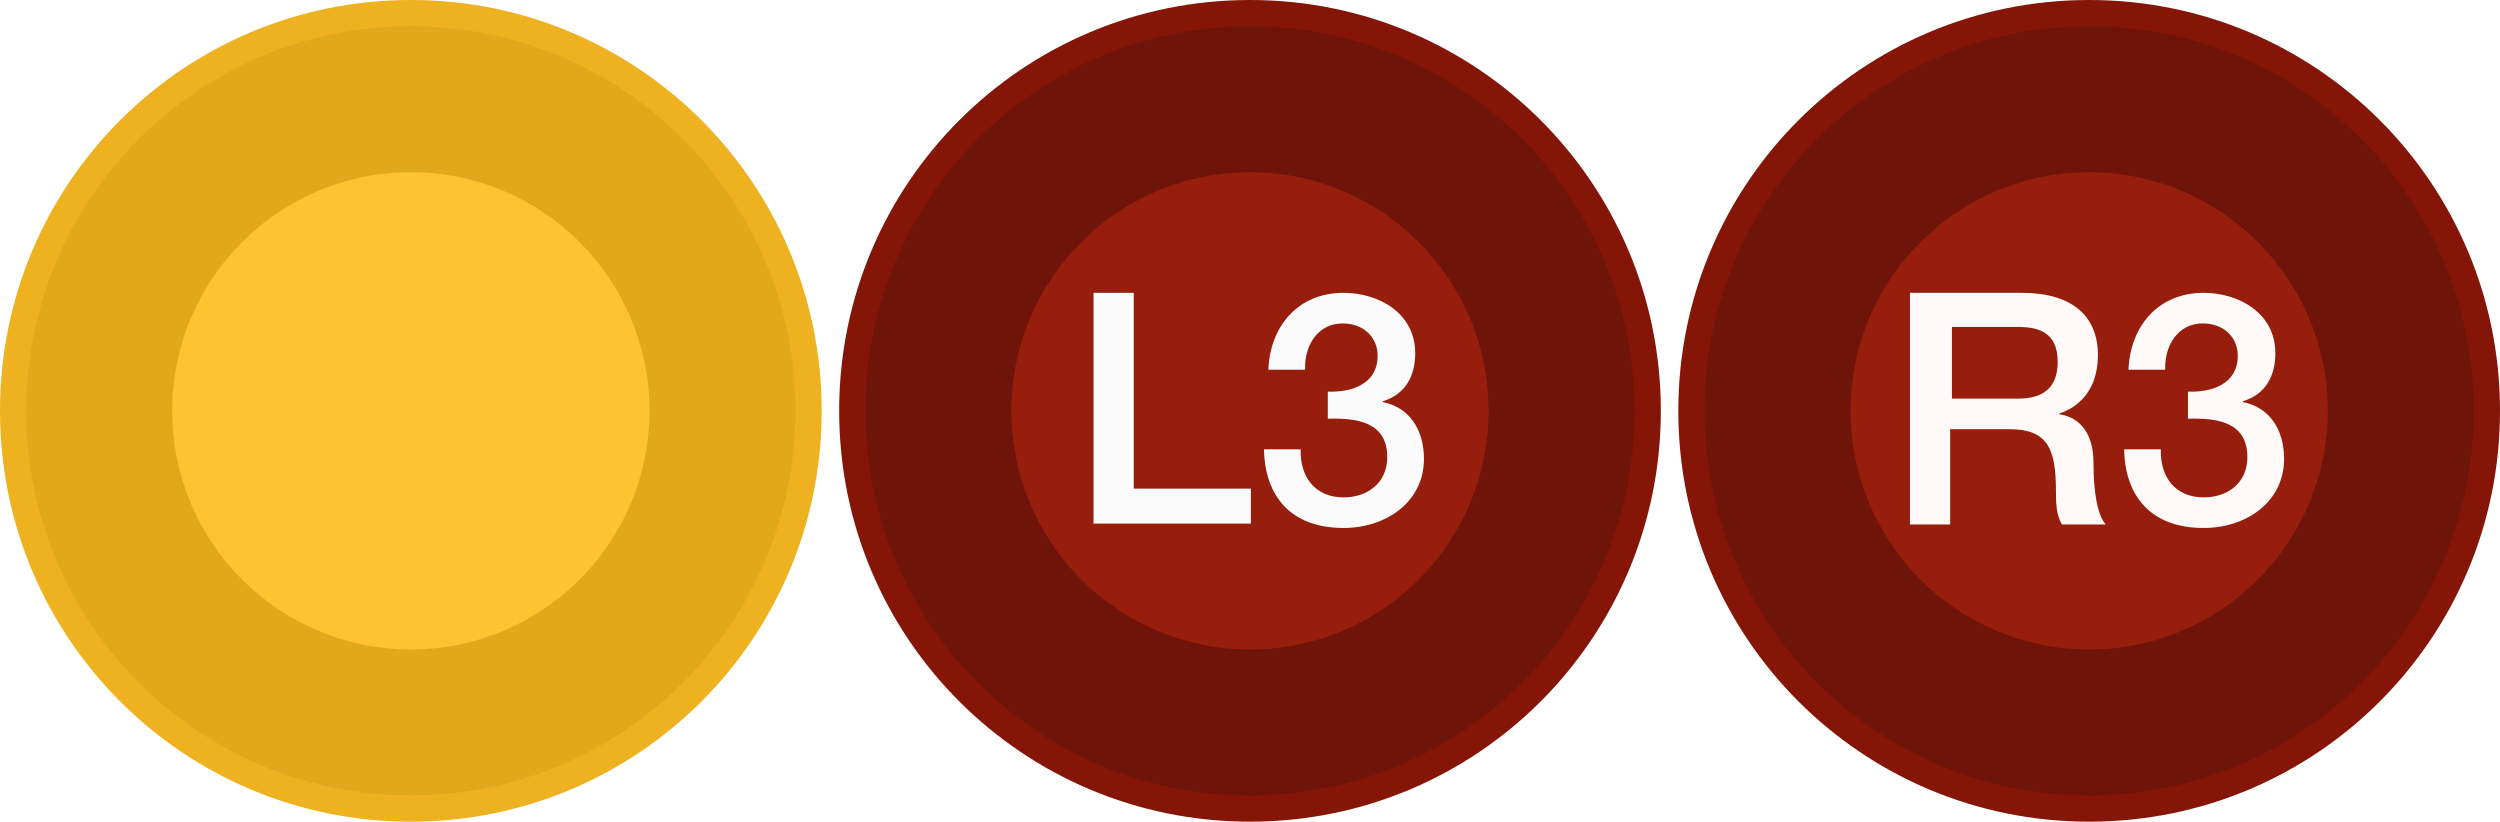
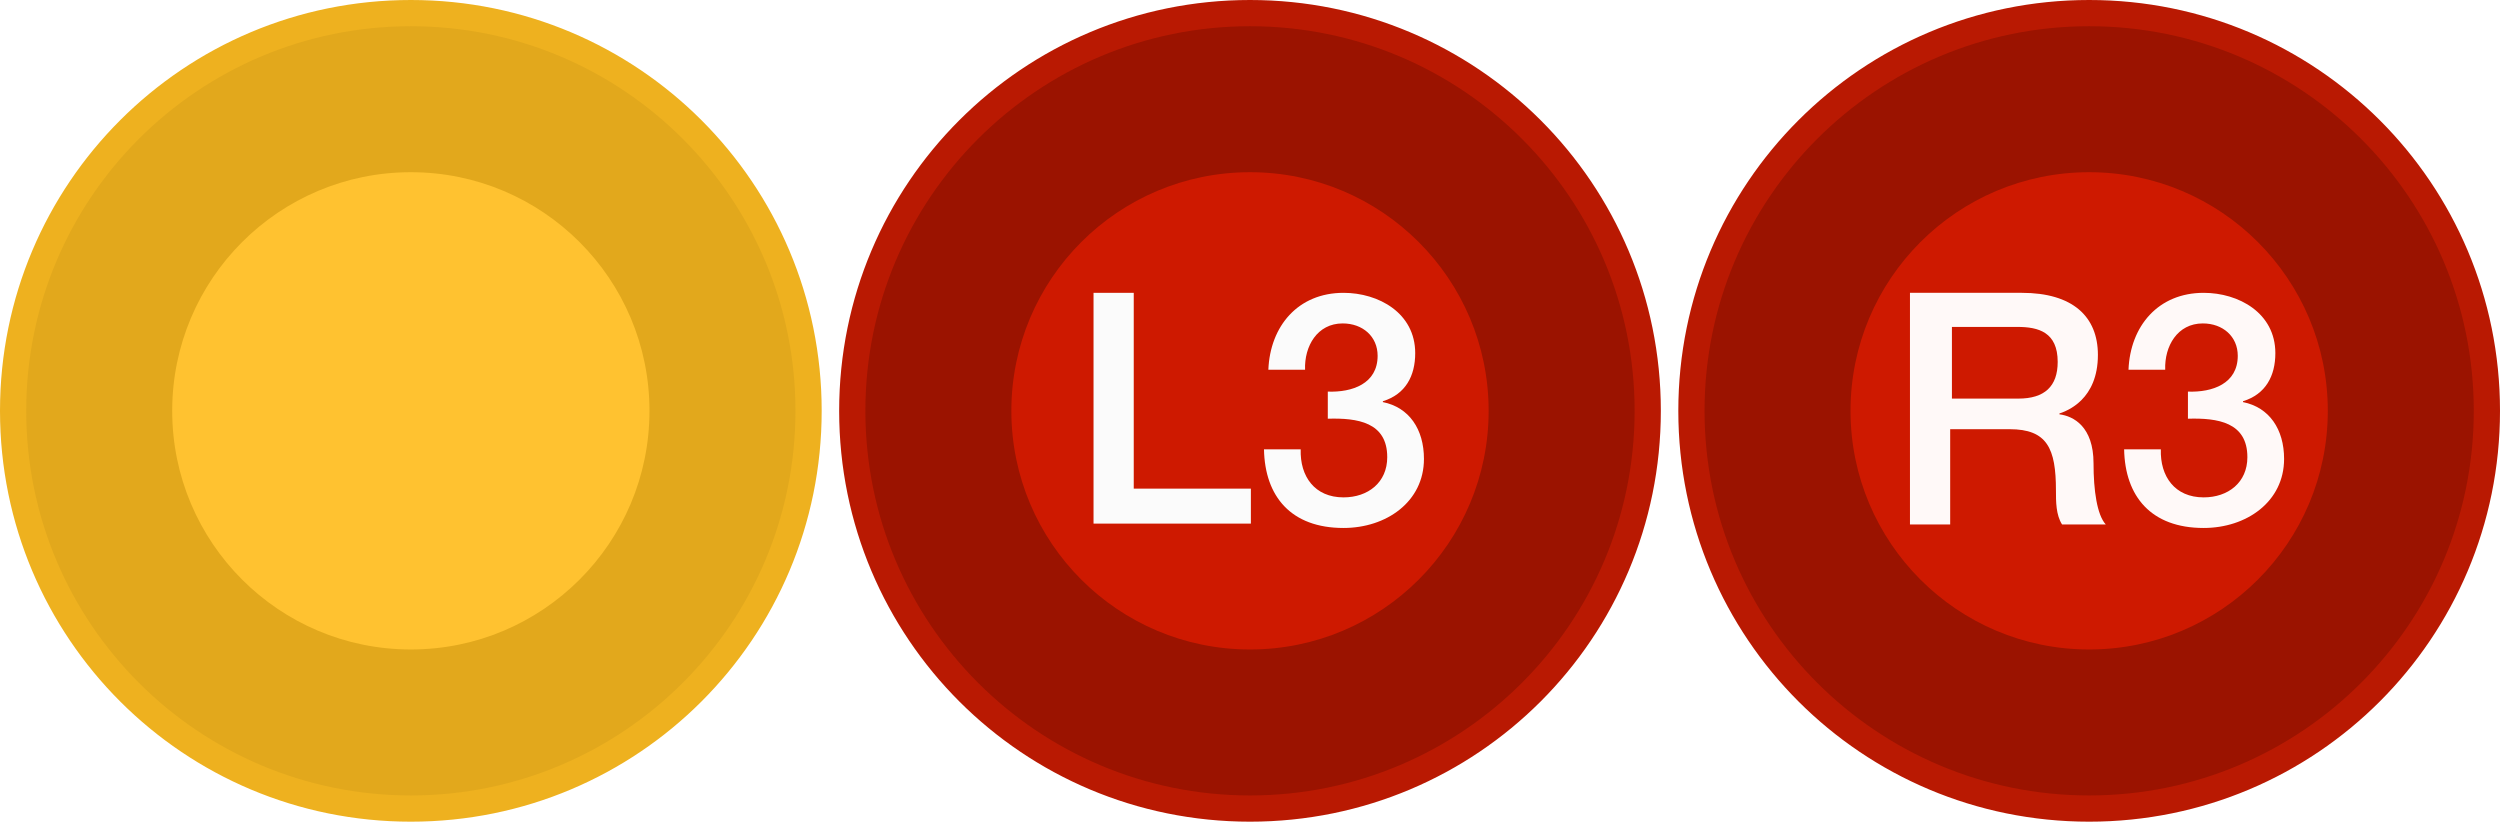
<svg xmlns="http://www.w3.org/2000/svg" version="1.1" id="Layer_1" x="0px" y="0px" width="286px" height="94px" viewBox="-816 494 286 94" style="enable-background:new -816 494 286 94;" xml:space="preserve">
  <defs id="defs6415" />
  <style type="text/css" id="style6358">
	.st0{fill:#C1272D;}
	.st1{fill:#CF2A32;}
	.st2{fill:#E02D39;}
	.st3{fill:#3ED8D2;}
	.st4{fill:#30D5CD;}
	.st5{fill:#1FD2C6;}
</style>
  <g id="g6410">
    <g id="g6372">
      <g id="g6370">
        <g id="g6366">
          <path class="st0" d="M-769,586.5c-25.1,0-45.5-20.4-45.5-45.5s20.4-45.5,45.5-45.5s45.5,20.4,45.5,45.5S-743.9,586.5-769,586.5z      " id="path6360" style="fill:#e2a81c;fill-opacity:1" />
          <g id="g6364">
            <path class="st1" d="M-769,497c24.3,0,44,19.7,44,44s-19.7,44-44,44s-44-19.7-44-44S-793.3,497-769,497 M-769,494       c-26,0-47,21-47,47s21,47,47,47s47-21,47-47S-743,494-769,494L-769,494z" id="path6362" style="fill:#eeb11f;fill-opacity:1" />
          </g>
        </g>
        <circle class="st2" cx="-769" cy="541" r="27.3" id="circle6368" style="fill:#ffc230;fill-opacity:1" />
      </g>
    </g>
    <g id="g6390">
      <g id="g6380">
-         <path class="st3" d="M-673,586.5c-25.1,0-45.5-20.4-45.5-45.5s20.4-45.5,45.5-45.5s45.5,20.4,45.5,45.5S-647.9,586.5-673,586.5z" id="path6374" style="fill:#6e1408;fill-opacity:1" />
+         <path class="st3" d="M-673,586.5c-25.1,0-45.5-20.4-45.5-45.5s20.4-45.5,45.5-45.5s45.5,20.4,45.5,45.5S-647.9,586.5-673,586.5z" id="path6374" style="fill:#9b1300;fill-opacity:1" />
        <g id="g6378">
-           <path class="st4" d="M-673,497c24.3,0,44,19.7,44,44s-19.7,44-44,44s-44-19.7-44-44S-697.3,497-673,497 M-673,494      c-26,0-47,21-47,47s21,47,47,47s47-21,47-47S-647,494-673,494L-673,494z" id="path6376" style="fill:#851506;fill-opacity:1" />
+           <path class="st4" d="M-673,497c24.3,0,44,19.7,44,44s-19.7,44-44,44s-44-19.7-44-44S-697.3,497-673,497 M-673,494      c-26,0-47,21-47,47s21,47,47,47s47-21,47-47S-647,494-673,494L-673,494z" id="path6376" style="fill:#b91902;fill-opacity:1" />
        </g>
      </g>
-       <circle class="st5" cx="-673" cy="541" r="27.3" id="circle6382" style="fill:#971d0c;fill-opacity:1" />
+       <circle class="st5" cx="-673" cy="541" r="27.3" id="circle6382" style="fill:#ce1900;fill-opacity:1" />
      <g id="g6388">
        <path d="M-690.9,527.5h4.6v22.4h13.4v4h-18V527.5z" id="path6384" style="fill:#fbfbfb;fill-opacity:1" />
        <path d="M-664.1,538.8c2.8,0.1,5.7-0.9,5.7-4.1c0-2.2-1.7-3.7-4-3.7c-2.9,0-4.4,2.6-4.3,5.3h-4.2c0.2-5,3.4-8.8,8.6-8.8     c4,0,8.2,2.3,8.2,6.9c0,2.6-1.1,4.7-3.7,5.5v0.1c3,0.6,4.7,3.1,4.7,6.5c0,4.9-4.3,7.9-9.2,7.9c-6,0-9-3.6-9.1-9h4.2     c-0.1,3.1,1.6,5.5,4.9,5.5c2.8,0,5-1.7,5-4.6c0-4-3.4-4.5-6.8-4.4L-664.1,538.8L-664.1,538.8z" id="path6386" style="fill:#fbfbfb;fill-opacity:1" />
      </g>
    </g>
    <g id="g6408">
      <g id="g6398">
-         <path class="st3" d="M-577,586.5c-25.1,0-45.5-20.4-45.5-45.5s20.4-45.5,45.5-45.5s45.5,20.4,45.5,45.5S-551.9,586.5-577,586.5z" id="path6392" style="fill:#6e1408;fill-opacity:1" />
+         <path class="st3" d="M-577,586.5c-25.1,0-45.5-20.4-45.5-45.5s20.4-45.5,45.5-45.5s45.5,20.4,45.5,45.5S-551.9,586.5-577,586.5z" id="path6392" style="fill:#9b1300;fill-opacity:1" />
        <g id="g6396">
-           <path class="st4" d="M-577,497c24.3,0,44,19.7,44,44s-19.7,44-44,44s-44-19.7-44-44S-601.3,497-577,497 M-577,494      c-26,0-47,21-47,47s21,47,47,47s47-21,47-47S-551,494-577,494L-577,494z" id="path6394" style="fill:#851506;fill-opacity:1" />
+           <path class="st4" d="M-577,497c24.3,0,44,19.7,44,44s-19.7,44-44,44s-44-19.7-44-44S-601.3,497-577,497 M-577,494      c-26,0-47,21-47,47s21,47,47,47s47-21,47-47S-551,494-577,494L-577,494z" id="path6394" style="fill:#b91902;fill-opacity:1" />
        </g>
      </g>
-       <circle class="st5" cx="-577" cy="541" r="27.3" id="circle6400" style="fill:#971d0c;fill-opacity:1" />
+       <circle class="st5" cx="-577" cy="541" r="27.3" id="circle6400" style="fill:#ce1900;fill-opacity:1" />
      <g id="g6406">
        <path d="M-597.3,527.5h12.6c5.8,0,8.7,2.7,8.7,7.1c0,5.1-3.5,6.4-4.4,6.7v0.1c1.6,0.2,3.9,1.4,3.9,5.6c0,3.1,0.4,5.9,1.4,7h-5     c-0.7-1.1-0.7-2.6-0.7-3.9c0-4.8-1-7-5.3-7h-6.8V554h-4.6v-26.5H-597.3z M-592.7,539.6h7.6c3,0,4.5-1.4,4.5-4.2     c0-3.4-2.2-4-4.6-4h-7.5V539.6z" id="path6402" style="fill:#fff9f8;fill-opacity:1" />
        <path d="M-565.7,538.8c2.8,0.1,5.7-0.9,5.7-4.1c0-2.2-1.7-3.7-4-3.7c-2.9,0-4.4,2.6-4.3,5.3h-4.2c0.2-5,3.4-8.8,8.6-8.8     c4,0,8.2,2.3,8.2,6.9c0,2.6-1.1,4.7-3.7,5.5v0.1c3,0.6,4.7,3.1,4.7,6.5c0,4.9-4.3,7.9-9.2,7.9c-6,0-9-3.6-9.1-9h4.2     c-0.1,3.1,1.6,5.5,4.9,5.5c2.8,0,5-1.7,5-4.6c0-4-3.4-4.5-6.8-4.4L-565.7,538.8L-565.7,538.8z" id="path6404" style="fill:#fff9f8;fill-opacity:1" />
      </g>
    </g>
  </g>
</svg>
